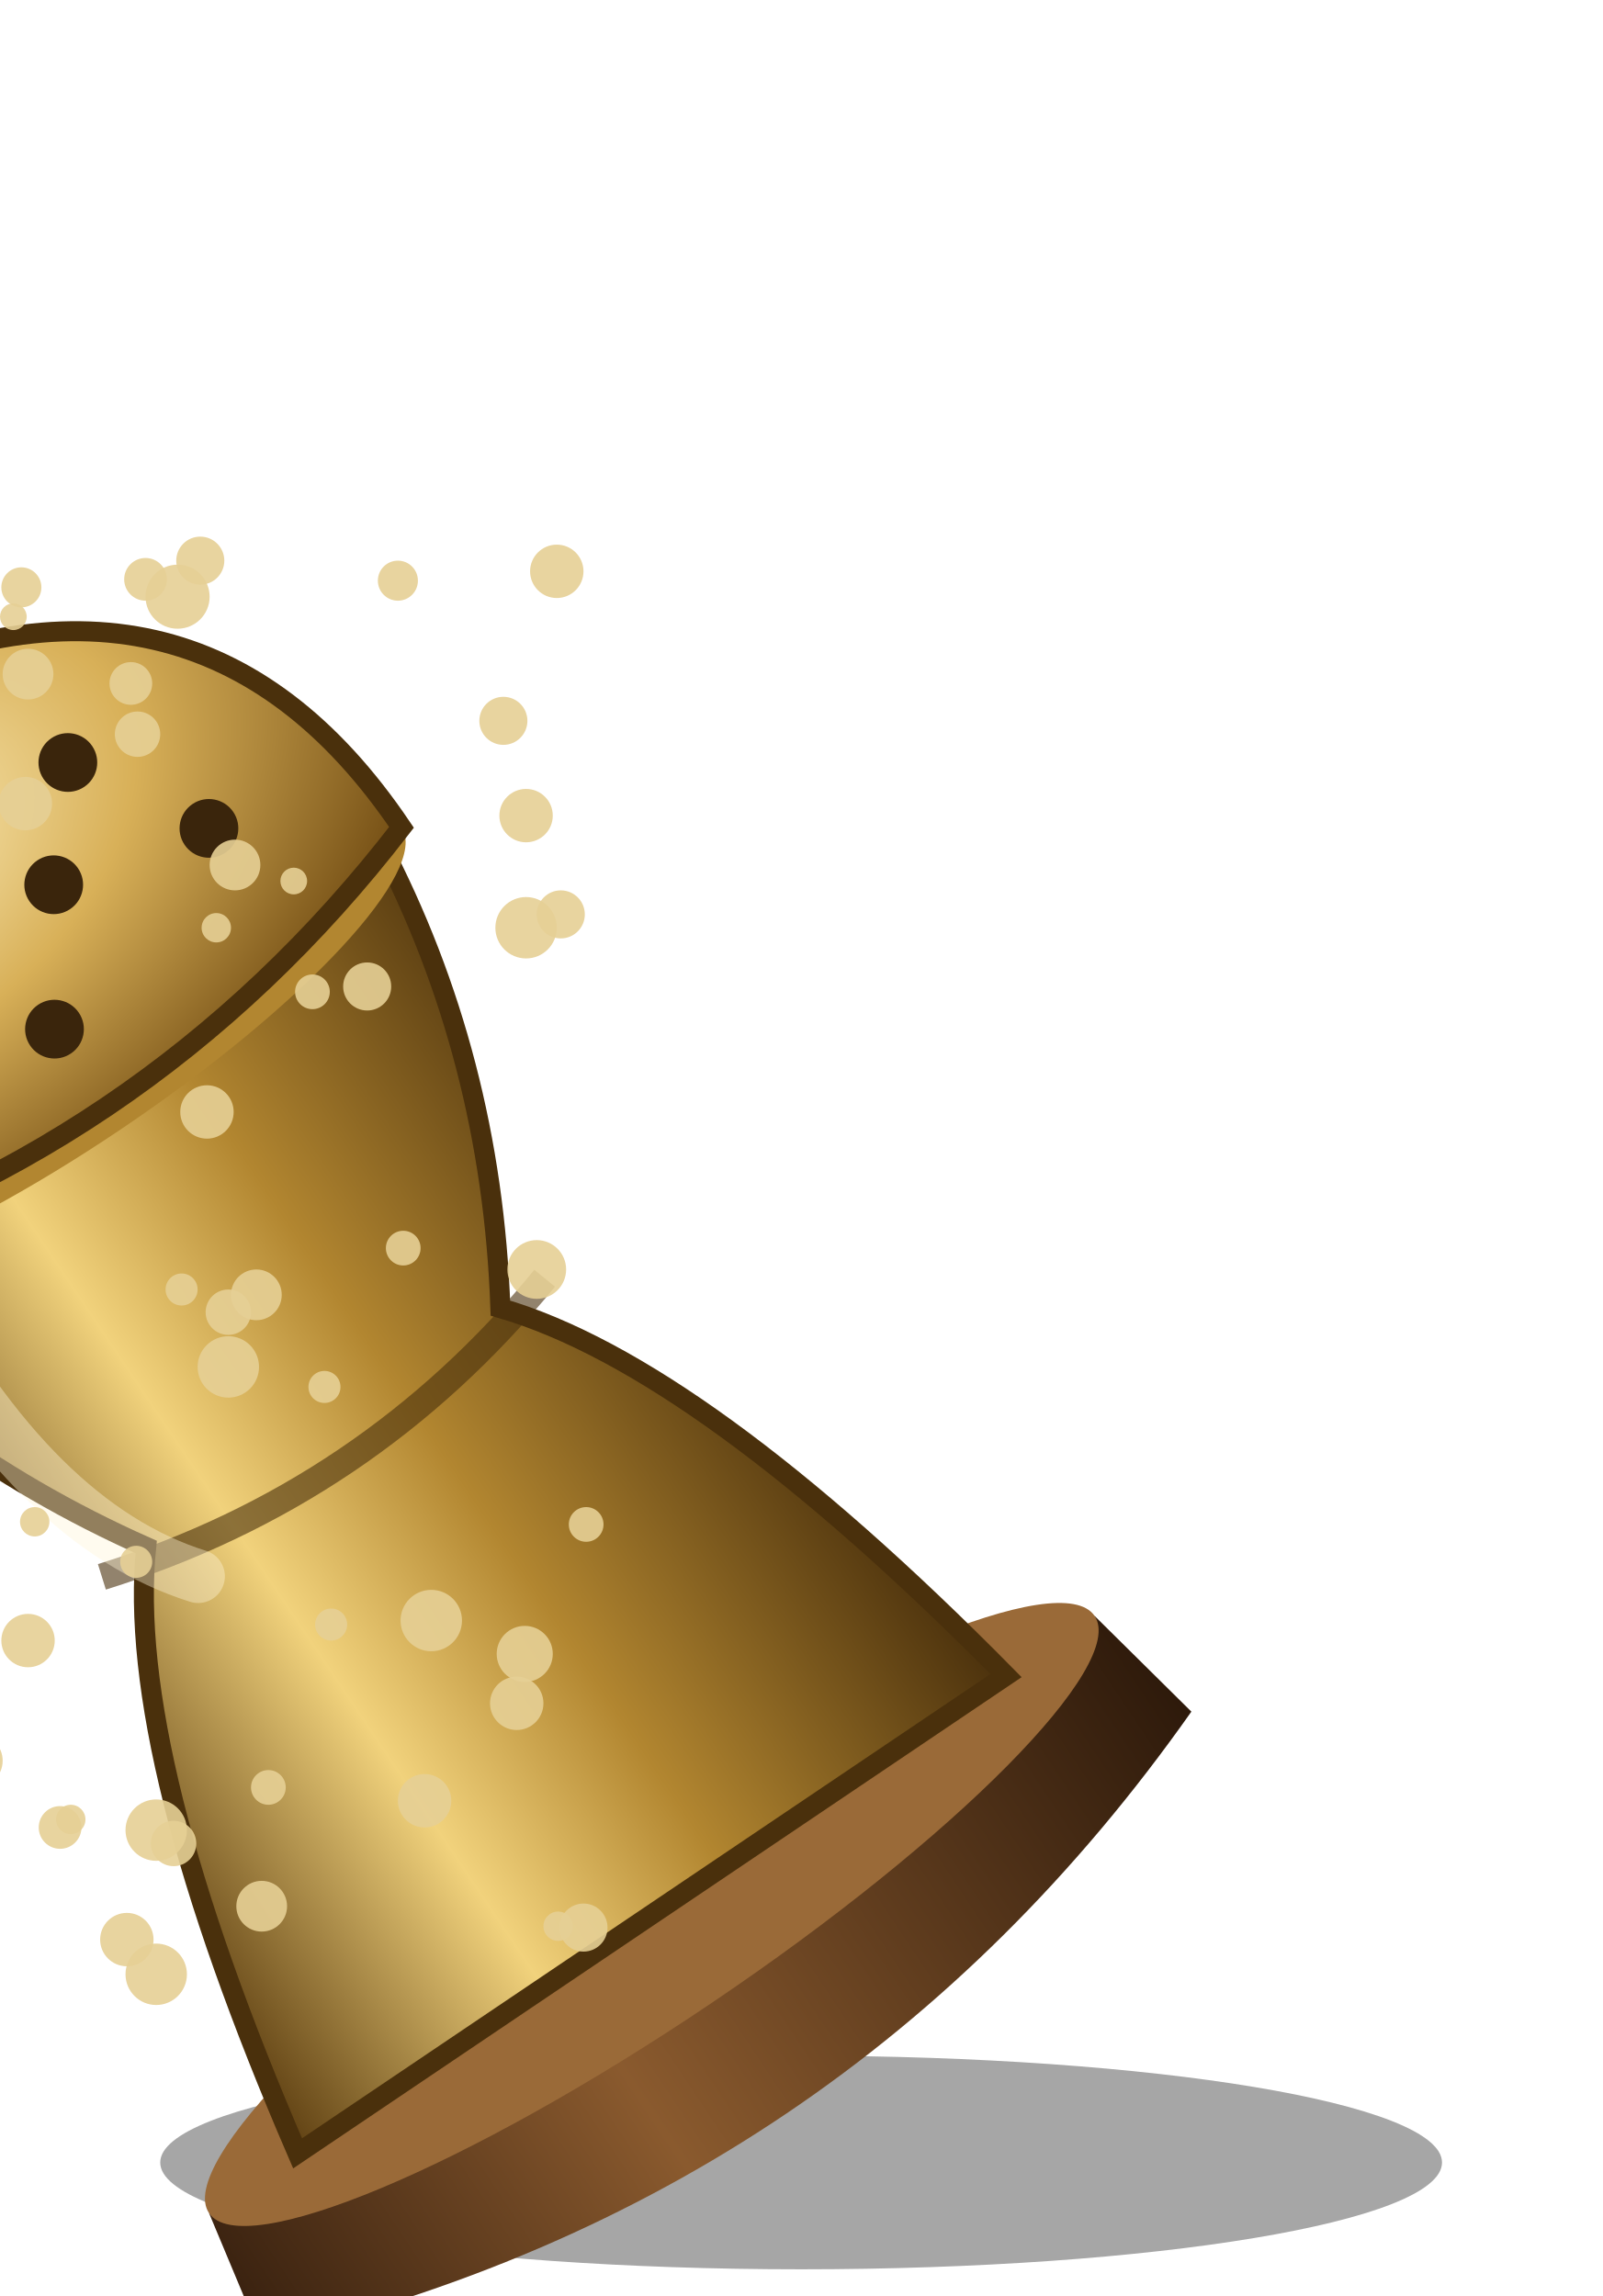
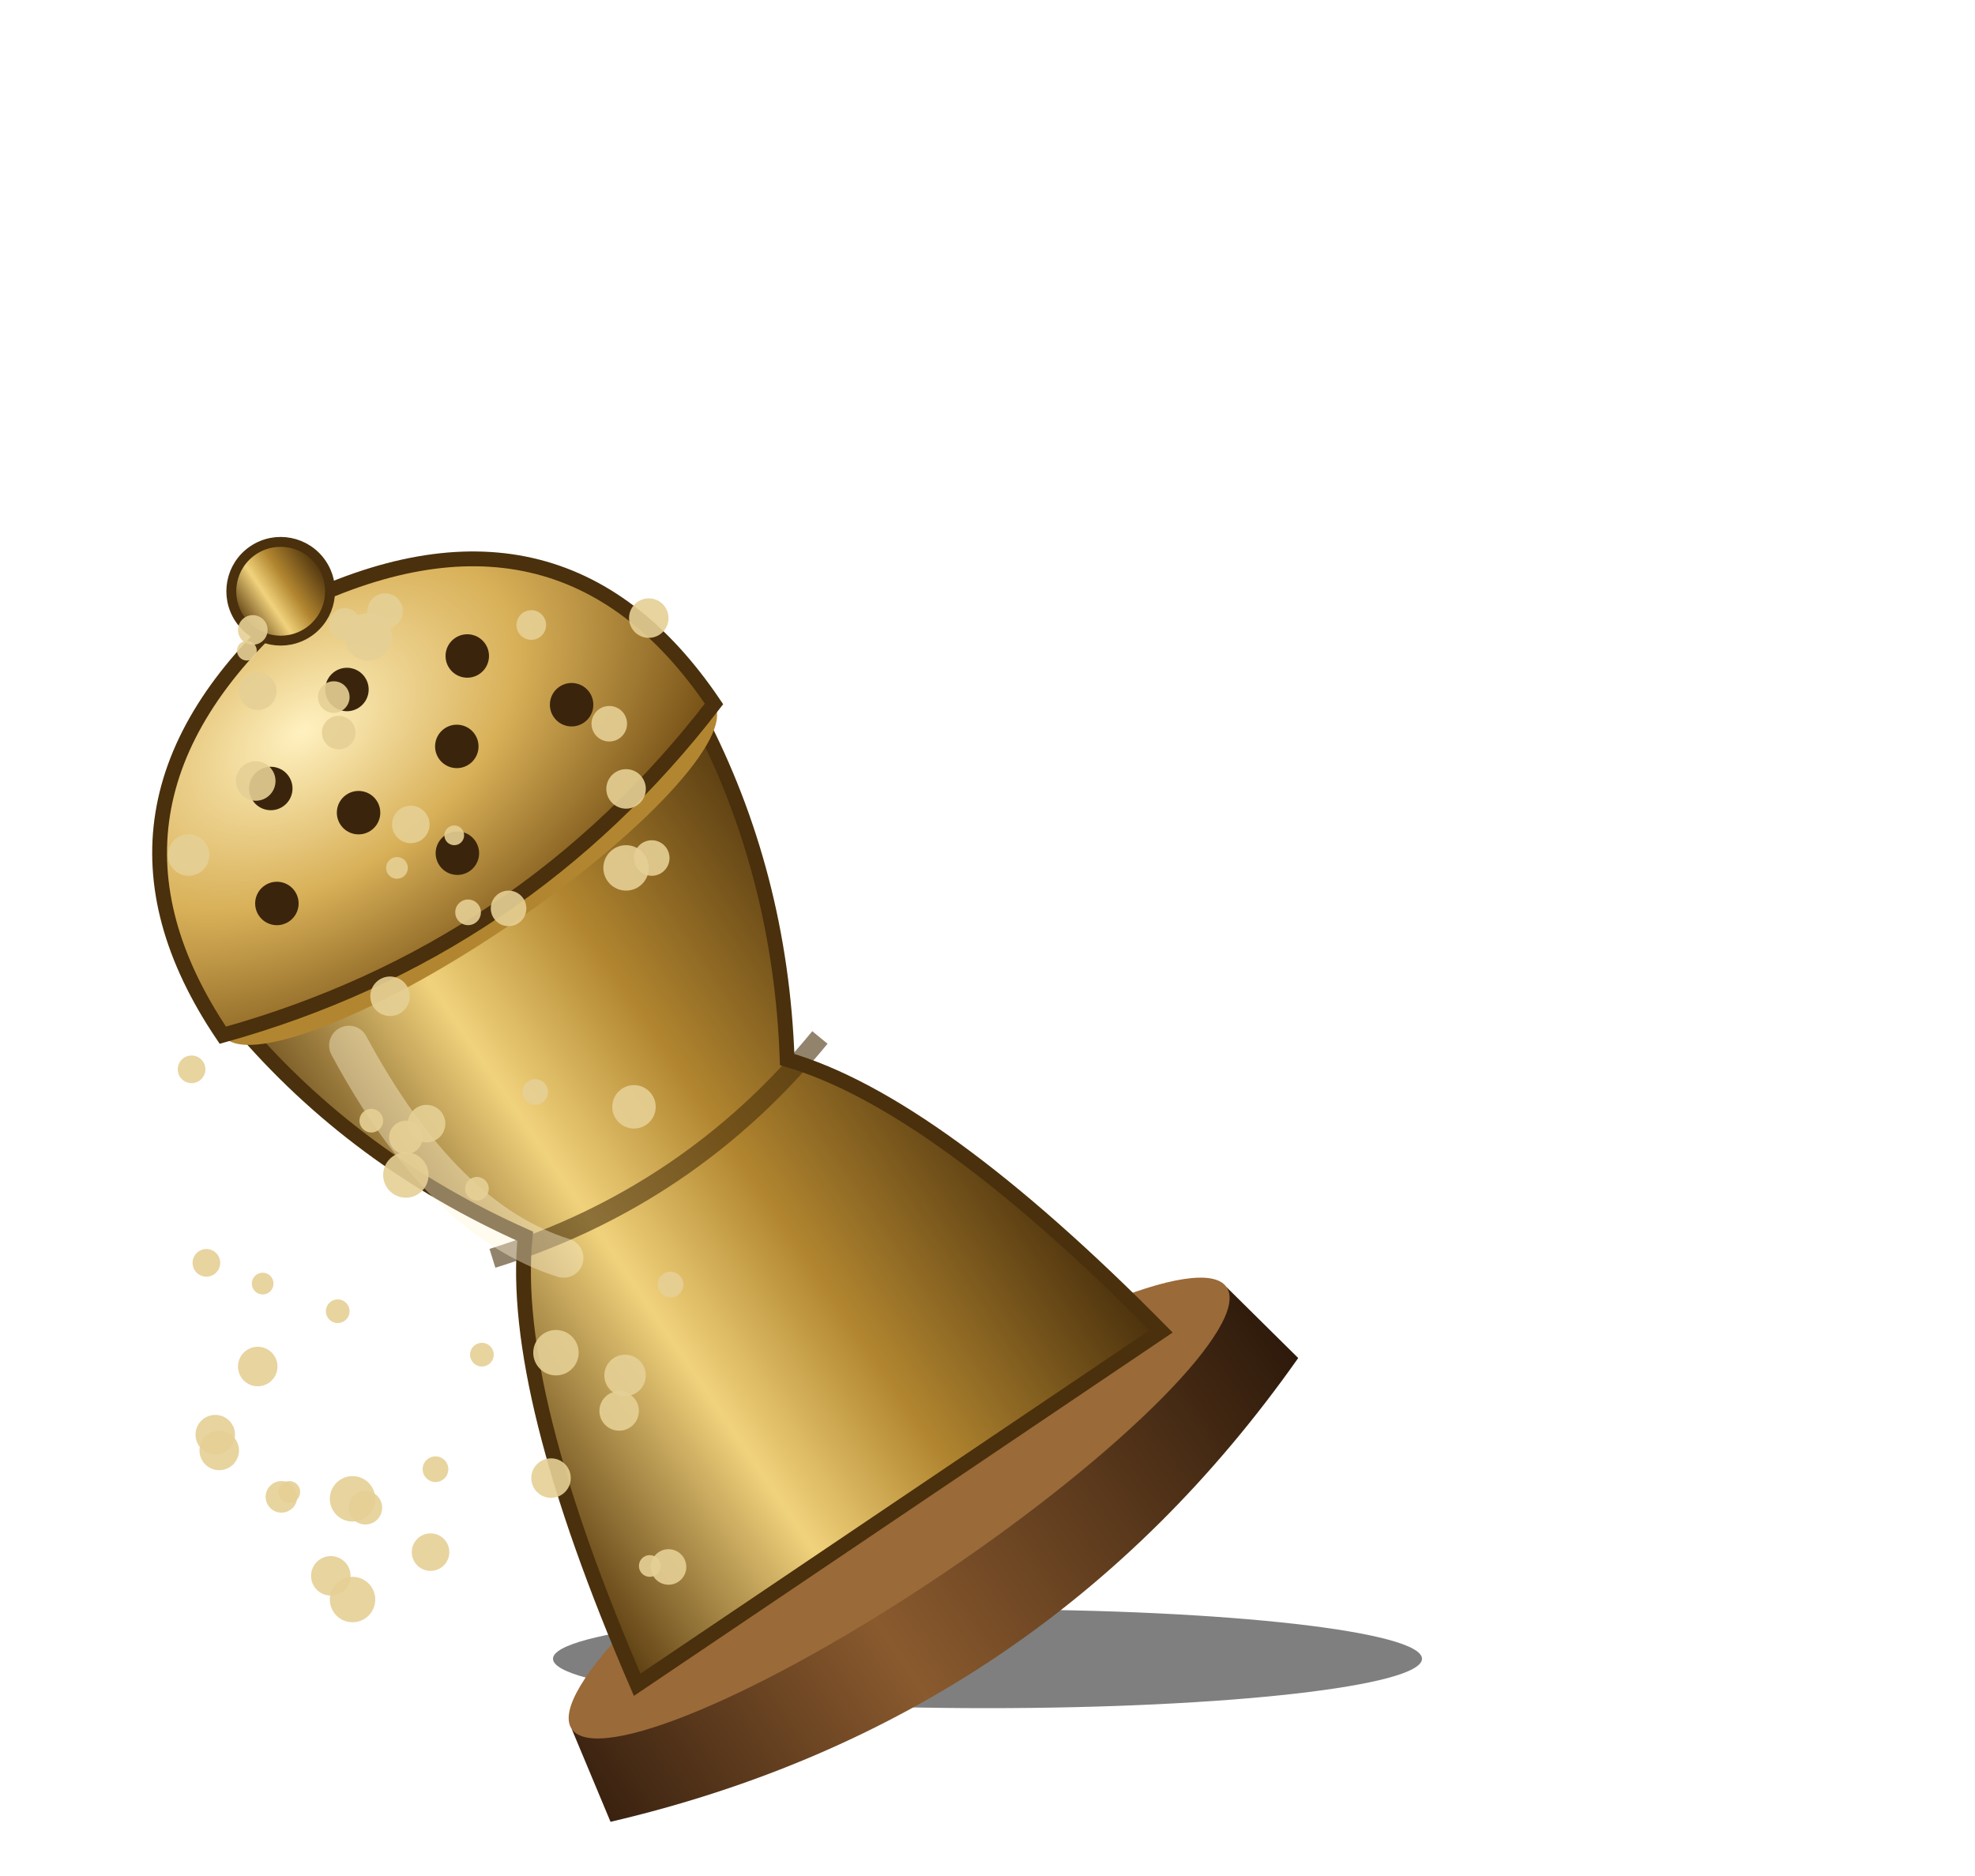
- <svg xmlns="http://www.w3.org/2000/svg" width="120" height="172" viewBox="0 0 120 172">
+ <svg xmlns="http://www.w3.org/2000/svg" width="200" height="190" viewBox="0 0 200 190">
  <defs>
    <linearGradient id="pb" x1="0" x2="1">
      <stop offset="0" stop-color="#5c3d10" />
      <stop offset=".35" stop-color="#f1d27c" />
      <stop offset=".6" stop-color="#b28630" />
      <stop offset="1" stop-color="#4a300c" />
    </linearGradient>
    <linearGradient id="pw" x1="0" x2="1">
      <stop offset="0" stop-color="#3a2210" />
      <stop offset=".4" stop-color="#8a5a2e" />
      <stop offset="1" stop-color="#2e1a0b" />
    </linearGradient>
    <radialGradient id="pd" cx=".4" cy=".3" r=".8">
      <stop offset="0" stop-color="#fff1c0" />
      <stop offset=".5" stop-color="#d8b058" />
      <stop offset="1" stop-color="#7a5418" />
    </radialGradient>
  </defs>
-   <ellipse cx="60" cy="162" rx="48" ry="8" fill="#000" opacity=".35" />
-   <g transform="rotate(-34 60 160)">
-     <path d="M18 150 Q60 166 102 150 L100 140 Q60 154 20 140Z" fill="url(#pw)" />
-     <ellipse cx="60" cy="140" rx="40" ry="8" fill="#9a6a38" />
-     <path d="M28 140 Q34 108 44 96 Q34 80 32 62 L88 62 Q86 80 76 96 Q86 108 92 140Z" fill="url(#pb)" stroke="#4a300c" stroke-width="1.5" />
-     <path d="M40 96 Q60 102 80 96" stroke="#4a300c" stroke-width="2" fill="none" opacity=".6" />
-     <path d="M40 70 Q38 90 46 100" stroke="#fff6d8" stroke-width="4" fill="none" opacity=".4" stroke-linecap="round" />
-     <ellipse cx="60" cy="62" rx="30" ry="7" fill="#b28630" />
-     <path d="M30 62 Q30 34 60 30 Q90 34 90 62 Q60 72 30 62Z" fill="url(#pd)" stroke="#4a300c" stroke-width="1.5" />
-     <circle cx="48" cy="44" r="2.2" fill="#3a250c" />
-     <circle cx="60" cy="40" r="2.2" fill="#3a250c" />
-     <circle cx="72" cy="44" r="2.2" fill="#3a250c" />
-     <circle cx="42" cy="54" r="2.2" fill="#3a250c" />
-     <circle cx="54" cy="51" r="2.2" fill="#3a250c" />
-     <circle cx="66" cy="51" r="2.2" fill="#3a250c" />
-     <circle cx="78" cy="54" r="2.2" fill="#3a250c" />
-     <circle cx="60" cy="60" r="2.2" fill="#3a250c" />
-     <circle cx="60" cy="28" r="5" fill="url(#pb)" stroke="#4a300c" />
+   <g transform="translate(40 10)">
+     <ellipse cx="60" cy="158" rx="44" ry="5" fill="#000" opacity=".5" />
+     <g transform="rotate(-34 60 156)">
+       <path d="M18 150 Q60 166 102 150 L100 140 Q60 154 20 140Z" fill="url(#pw)" />
+       <ellipse cx="60" cy="140" rx="40" ry="8" fill="#9a6a38" />
+       <path d="M28 140 Q34 108 44 96 Q34 80 32 62 L88 62 Q86 80 76 96 Q86 108 92 140Z" fill="url(#pb)" stroke="#4a300c" stroke-width="1.5" />
+       <path d="M40 96 Q60 102 80 96" stroke="#4a300c" stroke-width="2" fill="none" opacity=".6" />
+       <path d="M40 70 Q38 90 46 100" stroke="#fff6d8" stroke-width="4" fill="none" opacity=".4" stroke-linecap="round" />
+       <ellipse cx="60" cy="62" rx="30" ry="7" fill="#b28630" />
+       <path d="M30 62 Q30 34 60 30 Q90 34 90 62 Q60 72 30 62Z" fill="url(#pd)" stroke="#4a300c" stroke-width="1.5" />
+       <circle cx="48" cy="44" r="2.2" fill="#3a250c" />
+       <circle cx="60" cy="40" r="2.2" fill="#3a250c" />
+       <circle cx="72" cy="44" r="2.2" fill="#3a250c" />
+       <circle cx="42" cy="54" r="2.2" fill="#3a250c" />
+       <circle cx="54" cy="51" r="2.2" fill="#3a250c" />
+       <circle cx="66" cy="51" r="2.2" fill="#3a250c" />
+       <circle cx="78" cy="54" r="2.2" fill="#3a250c" />
+       <circle cx="60" cy="60" r="2.2" fill="#3a250c" />
+       <circle cx="60" cy="28" r="5" fill="url(#pb)" stroke="#4a300c" />
+     </g>
+     <circle cx="25.8" cy="148.6" r="1.1" fill="#e6cf95" opacity=".9" />
+     <circle cx="-17.8" cy="136.9" r="2.0" fill="#e6cf95" opacity=".9" />
+     <circle cx="11.5" cy="82.0" r="1.8" fill="#e6cf95" opacity=".9" />
+     <circle cx="8.3" cy="110.4" r="1.2" fill="#e6cf95" opacity=".9" />
+     <circle cx="-0.5" cy="90.9" r="2.0" fill="#e6cf95" opacity=".9" />
+     <circle cx="27.7" cy="148.7" r="1.8" fill="#e6cf95" opacity=".9" />
+     <circle cx="0.2" cy="77.9" r="1.1" fill="#e6cf95" opacity=".9" />
+     <circle cx="-20.6" cy="98.3" r="1.4" fill="#e6cf95" opacity=".9" />
+     <circle cx="-3.0" cy="142.7" r="1.7" fill="#e6cf95" opacity=".9" />
+     <circle cx="6.0" cy="74.6" r="1.0" fill="#e6cf95" opacity=".9" />
+     <circle cx="-5.7" cy="64.2" r="1.7" fill="#e6cf95" opacity=".9" />
+     <circle cx="27.9" cy="120.1" r="1.3" fill="#e6cf95" opacity=".9" />
+     <circle cx="22.7" cy="132.9" r="2.0" fill="#e6cf95" opacity=".9" />
+     <circle cx="23.3" cy="129.3" r="2.1" fill="#e6cf95" opacity=".9" />
+     <circle cx="-4.3" cy="152.0" r="2.3" fill="#e6cf95" opacity=".9" />
+     <circle cx="-13.9" cy="128.4" r="2.0" fill="#e6cf95" opacity=".9" />
+     <circle cx="1.1" cy="105.2" r="1.7" fill="#e6cf95" opacity=".9" />
+     <circle cx="24.2" cy="102.1" r="2.2" fill="#e6cf95" opacity=".9" />
+     <circle cx="-4.3" cy="141.8" r="2.3" fill="#e6cf95" opacity=".9" />
+     <circle cx="1.1" cy="109.0" r="2.3" fill="#e6cf95" opacity=".9" />
+     <circle cx="14.2" cy="100.6" r="1.3" fill="#e6cf95" opacity=".9" />
+     <circle cx="-5.8" cy="122.8" r="1.2" fill="#e6cf95" opacity=".9" />
+     <circle cx="23.4" cy="77.9" r="2.3" fill="#e6cf95" opacity=".9" />
+     <circle cx="-6.5" cy="149.6" r="2.0" fill="#e6cf95" opacity=".9" />
+     <circle cx="3.2" cy="103.8" r="1.9" fill="#e6cf95" opacity=".9" />
+     <circle cx="7.4" cy="82.4" r="1.3" fill="#e6cf95" opacity=".9" />
+     <circle cx="3.6" cy="147.2" r="1.9" fill="#e6cf95" opacity=".9" />
+     <circle cx="-18.2" cy="135.3" r="2.0" fill="#e6cf95" opacity=".9" />
+     <circle cx="23.4" cy="69.9" r="2.0" fill="#e6cf95" opacity=".9" />
+     <circle cx="-19.1" cy="117.9" r="1.4" fill="#e6cf95" opacity=".9" />
+     <circle cx="-10.7" cy="141.1" r="1.1" fill="#e6cf95" opacity=".9" />
+     <circle cx="4.1" cy="138.8" r="1.3" fill="#e6cf95" opacity=".9" />
+     <circle cx="-11.5" cy="141.6" r="1.6" fill="#e6cf95" opacity=".9" />
+     <circle cx="13.8" cy="53.3" r="1.5" fill="#e6cf95" opacity=".9" />
+     <circle cx="-13.4" cy="120.0" r="1.1" fill="#e6cf95" opacity=".9" />
+     <circle cx="25.7" cy="52.6" r="2.0" fill="#e6cf95" opacity=".9" />
+     <circle cx="-20.9" cy="76.6" r="2.1" fill="#e6cf95" opacity=".9" />
+     <circle cx="-14.1" cy="69.1" r="2.0" fill="#e6cf95" opacity=".9" />
+     <circle cx="-2.7" cy="54.5" r="2.4" fill="#e6cf95" opacity=".9" />
+     <circle cx="-14.4" cy="53.8" r="1.5" fill="#e6cf95" opacity=".9" />
+     <circle cx="8.8" cy="127.2" r="1.2" fill="#e6cf95" opacity=".9" />
+     <circle cx="-5.1" cy="53.2" r="1.6" fill="#e6cf95" opacity=".9" />
+     <circle cx="16.3" cy="127.0" r="2.3" fill="#e6cf95" opacity=".9" />
+     <circle cx="15.8" cy="139.7" r="2.0" fill="#e6cf95" opacity=".9" />
+     <circle cx="1.6" cy="73.5" r="1.9" fill="#e6cf95" opacity=".9" />
+     <circle cx="-6.2" cy="60.6" r="1.6" fill="#e6cf95" opacity=".9" />
+     <circle cx="21.7" cy="63.3" r="1.8" fill="#e6cf95" opacity=".9" />
+     <circle cx="-2.4" cy="103.5" r="1.2" fill="#e6cf95" opacity=".9" />
+     <circle cx="26.0" cy="76.9" r="1.8" fill="#e6cf95" opacity=".9" />
+     <circle cx="-1.0" cy="51.9" r="1.8" fill="#e6cf95" opacity=".9" />
+     <circle cx="-15.0" cy="55.9" r="1.0" fill="#e6cf95" opacity=".9" />
+     <circle cx="-13.9" cy="60.0" r="1.9" fill="#e6cf95" opacity=".9" />
  </g>
-   <circle cx="41.8" cy="144.3" r="1.1" fill="#e6cf95" opacity=".9" />
-   <circle cx="-1.8" cy="131.9" r="2.0" fill="#e6cf95" opacity=".9" />
-   <circle cx="27.5" cy="73.9" r="1.8" fill="#e6cf95" opacity=".9" />
-   <circle cx="24.3" cy="103.9" r="1.2" fill="#e6cf95" opacity=".9" />
-   <circle cx="15.5" cy="83.3" r="2.0" fill="#e6cf95" opacity=".9" />
-   <circle cx="43.7" cy="144.4" r="1.8" fill="#e6cf95" opacity=".9" />
-   <circle cx="16.2" cy="69.5" r="1.1" fill="#e6cf95" opacity=".9" />
-   <circle cx="-4.6" cy="91.1" r="1.4" fill="#e6cf95" opacity=".9" />
-   <circle cx="13.0" cy="138.1" r="1.7" fill="#e6cf95" opacity=".9" />
-   <circle cx="22.0" cy="66.0" r="1.0" fill="#e6cf95" opacity=".9" />
-   <circle cx="10.3" cy="55.0" r="1.7" fill="#e6cf95" opacity=".9" />
-   <circle cx="43.9" cy="114.2" r="1.3" fill="#e6cf95" opacity=".9" />
-   <circle cx="38.7" cy="127.6" r="2.0" fill="#e6cf95" opacity=".9" />
-   <circle cx="39.3" cy="123.9" r="2.1" fill="#e6cf95" opacity=".9" />
-   <circle cx="11.7" cy="147.9" r="2.3" fill="#e6cf95" opacity=".9" />
-   <circle cx="2.1" cy="122.9" r="2.0" fill="#e6cf95" opacity=".9" />
-   <circle cx="17.1" cy="98.3" r="1.7" fill="#e6cf95" opacity=".9" />
-   <circle cx="40.2" cy="95.1" r="2.2" fill="#e6cf95" opacity=".9" />
-   <circle cx="11.7" cy="137.1" r="2.3" fill="#e6cf95" opacity=".9" />
-   <circle cx="17.1" cy="102.4" r="2.3" fill="#e6cf95" opacity=".9" />
-   <circle cx="30.2" cy="93.5" r="1.3" fill="#e6cf95" opacity=".9" />
-   <circle cx="10.2" cy="117.0" r="1.2" fill="#e6cf95" opacity=".9" />
-   <circle cx="39.4" cy="69.5" r="2.3" fill="#e6cf95" opacity=".9" />
-   <circle cx="9.5" cy="145.3" r="2.0" fill="#e6cf95" opacity=".9" />
-   <circle cx="19.2" cy="97.0" r="1.9" fill="#e6cf95" opacity=".9" />
-   <circle cx="23.4" cy="74.3" r="1.3" fill="#e6cf95" opacity=".9" />
-   <circle cx="19.6" cy="142.8" r="1.9" fill="#e6cf95" opacity=".9" />
-   <circle cx="-2.2" cy="130.2" r="2.0" fill="#e6cf95" opacity=".9" />
-   <circle cx="39.4" cy="61.1" r="2.0" fill="#e6cf95" opacity=".9" />
-   <circle cx="-3.1" cy="111.8" r="1.4" fill="#e6cf95" opacity=".9" />
-   <circle cx="5.3" cy="136.3" r="1.1" fill="#e6cf95" opacity=".9" />
-   <circle cx="20.1" cy="133.9" r="1.3" fill="#e6cf95" opacity=".9" />
-   <circle cx="4.5" cy="136.9" r="1.6" fill="#e6cf95" opacity=".9" />
-   <circle cx="29.8" cy="43.5" r="1.5" fill="#e6cf95" opacity=".9" />
-   <circle cx="2.6" cy="114.0" r="1.1" fill="#e6cf95" opacity=".9" />
-   <circle cx="41.7" cy="42.8" r="2.0" fill="#e6cf95" opacity=".9" />
-   <circle cx="-4.9" cy="68.1" r="2.1" fill="#e6cf95" opacity=".9" />
-   <circle cx="1.9" cy="60.2" r="2.0" fill="#e6cf95" opacity=".9" />
-   <circle cx="13.3" cy="44.7" r="2.4" fill="#e6cf95" opacity=".9" />
-   <circle cx="1.6" cy="44.0" r="1.5" fill="#e6cf95" opacity=".9" />
-   <circle cx="24.8" cy="121.7" r="1.2" fill="#e6cf95" opacity=".9" />
-   <circle cx="10.9" cy="43.4" r="1.6" fill="#e6cf95" opacity=".9" />
-   <circle cx="32.3" cy="121.4" r="2.3" fill="#e6cf95" opacity=".9" />
-   <circle cx="31.8" cy="134.9" r="2.0" fill="#e6cf95" opacity=".9" />
-   <circle cx="17.6" cy="64.8" r="1.9" fill="#e6cf95" opacity=".9" />
-   <circle cx="9.8" cy="51.2" r="1.6" fill="#e6cf95" opacity=".9" />
-   <circle cx="37.7" cy="54.0" r="1.8" fill="#e6cf95" opacity=".9" />
-   <circle cx="13.6" cy="96.6" r="1.2" fill="#e6cf95" opacity=".9" />
-   <circle cx="42.0" cy="68.5" r="1.8" fill="#e6cf95" opacity=".9" />
-   <circle cx="15.0" cy="42.0" r="1.8" fill="#e6cf95" opacity=".9" />
-   <circle cx="1.0" cy="46.2" r="1.0" fill="#e6cf95" opacity=".9" />
-   <circle cx="2.1" cy="50.5" r="1.9" fill="#e6cf95" opacity=".9" />
</svg>
